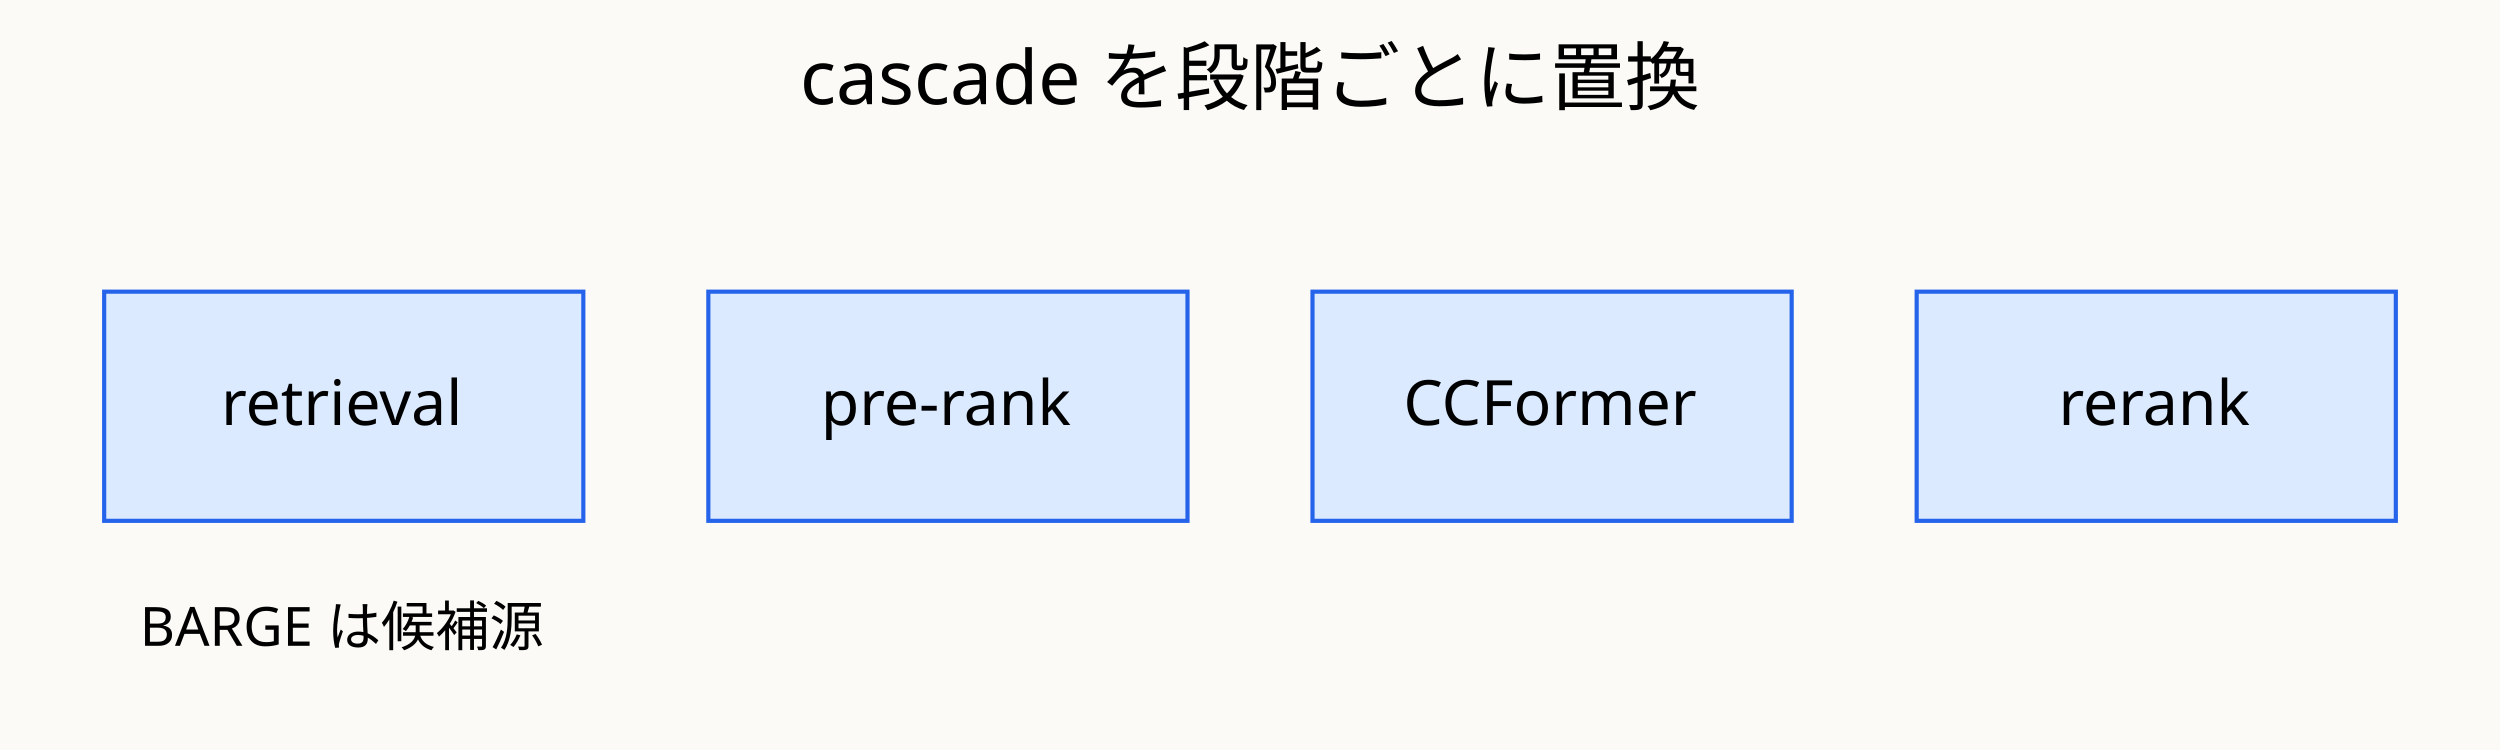
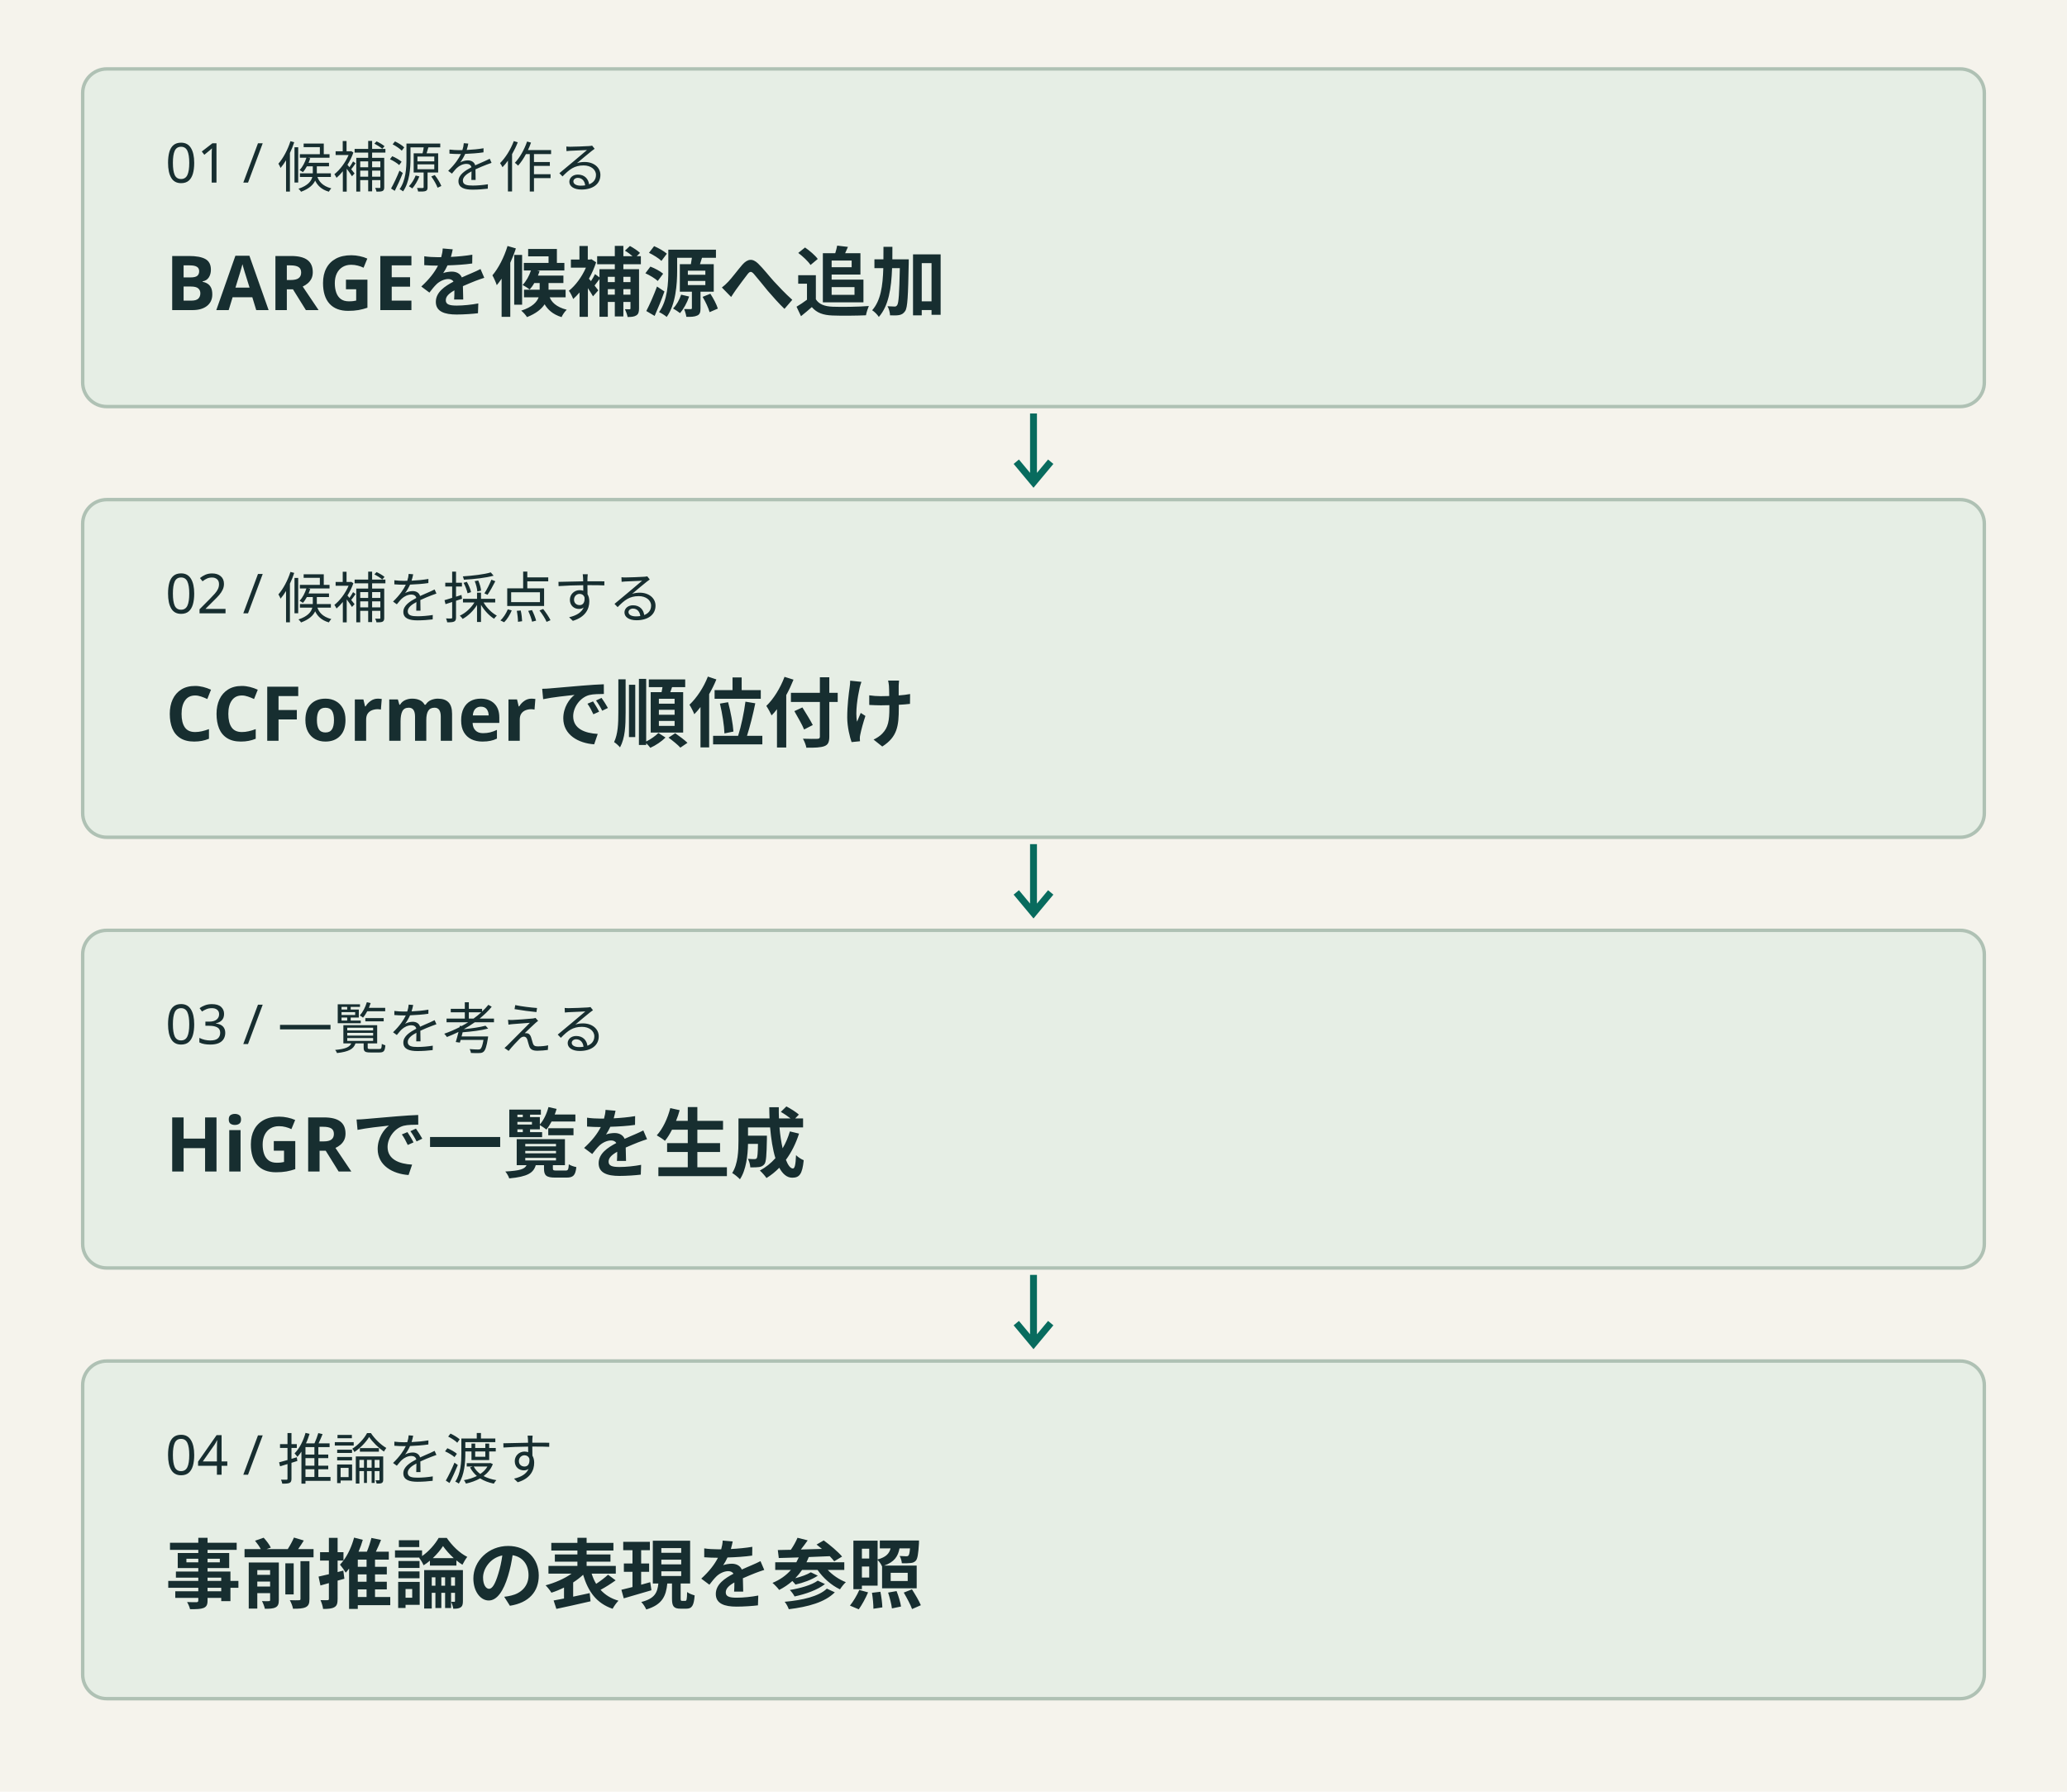
- <svg xmlns="http://www.w3.org/2000/svg" viewBox="0 0 600 180">
-   <rect width="600" height="180" fill="#fbfaf7" />
-   <g font-family="sans-serif" text-anchor="middle">
-     <text x="300" y="25" font-size="18">cascade を段階ごとに置換</text>
-     <g fill="#dbeafe" stroke="#2563eb">
-       <rect x="25" y="70" width="115" height="55" />
-       <rect x="170" y="70" width="115" height="55" />
-       <rect x="315" y="70" width="115" height="55" />
-       <rect x="460" y="70" width="115" height="55" />
-     </g>
-     <g font-size="15">
-       <text x="82" y="102">retrieval</text>
-       <text x="227" y="102">pre-rank</text>
-       <text x="372" y="102">CCFormer</text>
-       <text x="517" y="102">rerank</text>
-     </g>
-     <text x="82" y="155" font-size="13">BARGE は候補源</text>
+ <svg xmlns="http://www.w3.org/2000/svg" viewBox="0 0 600 520" role="img" aria-labelledby="title">
+   <rect width="600" height="520" fill="#f5f3ec" />
+   <g font-family="sans-serif" fill="#172e30">
+     <rect x="24" y="20" width="552" height="98" rx="7" fill="#e6eee5" stroke="#afc1b4" />
+     <text x="48" y="53" font-size="16">01 / 候補源を作る</text>
+     <text x="48" y="90" font-size="22" font-weight="bold">BARGEを候補源へ追加</text>
+     <path d="M300 120 v20 m-5 -6 l5 6 5 -6" fill="none" stroke="#086b5e" stroke-width="2" />
+     <rect x="24" y="145" width="552" height="98" rx="7" fill="#e6eee5" stroke="#afc1b4" />
+     <text x="48" y="178" font-size="16">02 / 候補を採点する</text>
+     <text x="48" y="215" font-size="22" font-weight="bold">CCFormerで順位付け</text>
+     <path d="M300 245 v20 m-5 -6 l5 6 5 -6" fill="none" stroke="#086b5e" stroke-width="2" />
+     <rect x="24" y="270" width="552" height="98" rx="7" fill="#e6eee5" stroke="#afc1b4" />
+     <text x="48" y="303" font-size="16">03 / 一覧を考える</text>
+     <text x="48" y="340" font-size="22" font-weight="bold">HiGRで一覧を生成</text>
+     <path d="M300 370 v20 m-5 -6 l5 6 5 -6" fill="none" stroke="#086b5e" stroke-width="2" />
+     <rect x="24" y="395" width="552" height="98" rx="7" fill="#e6eee5" stroke="#afc1b4" />
+     <text x="48" y="428" font-size="16">04 / 推論を渡す</text>
+     <text x="48" y="465" font-size="22" font-weight="bold">事前推論の表現を参照</text>
  </g>
</svg>
